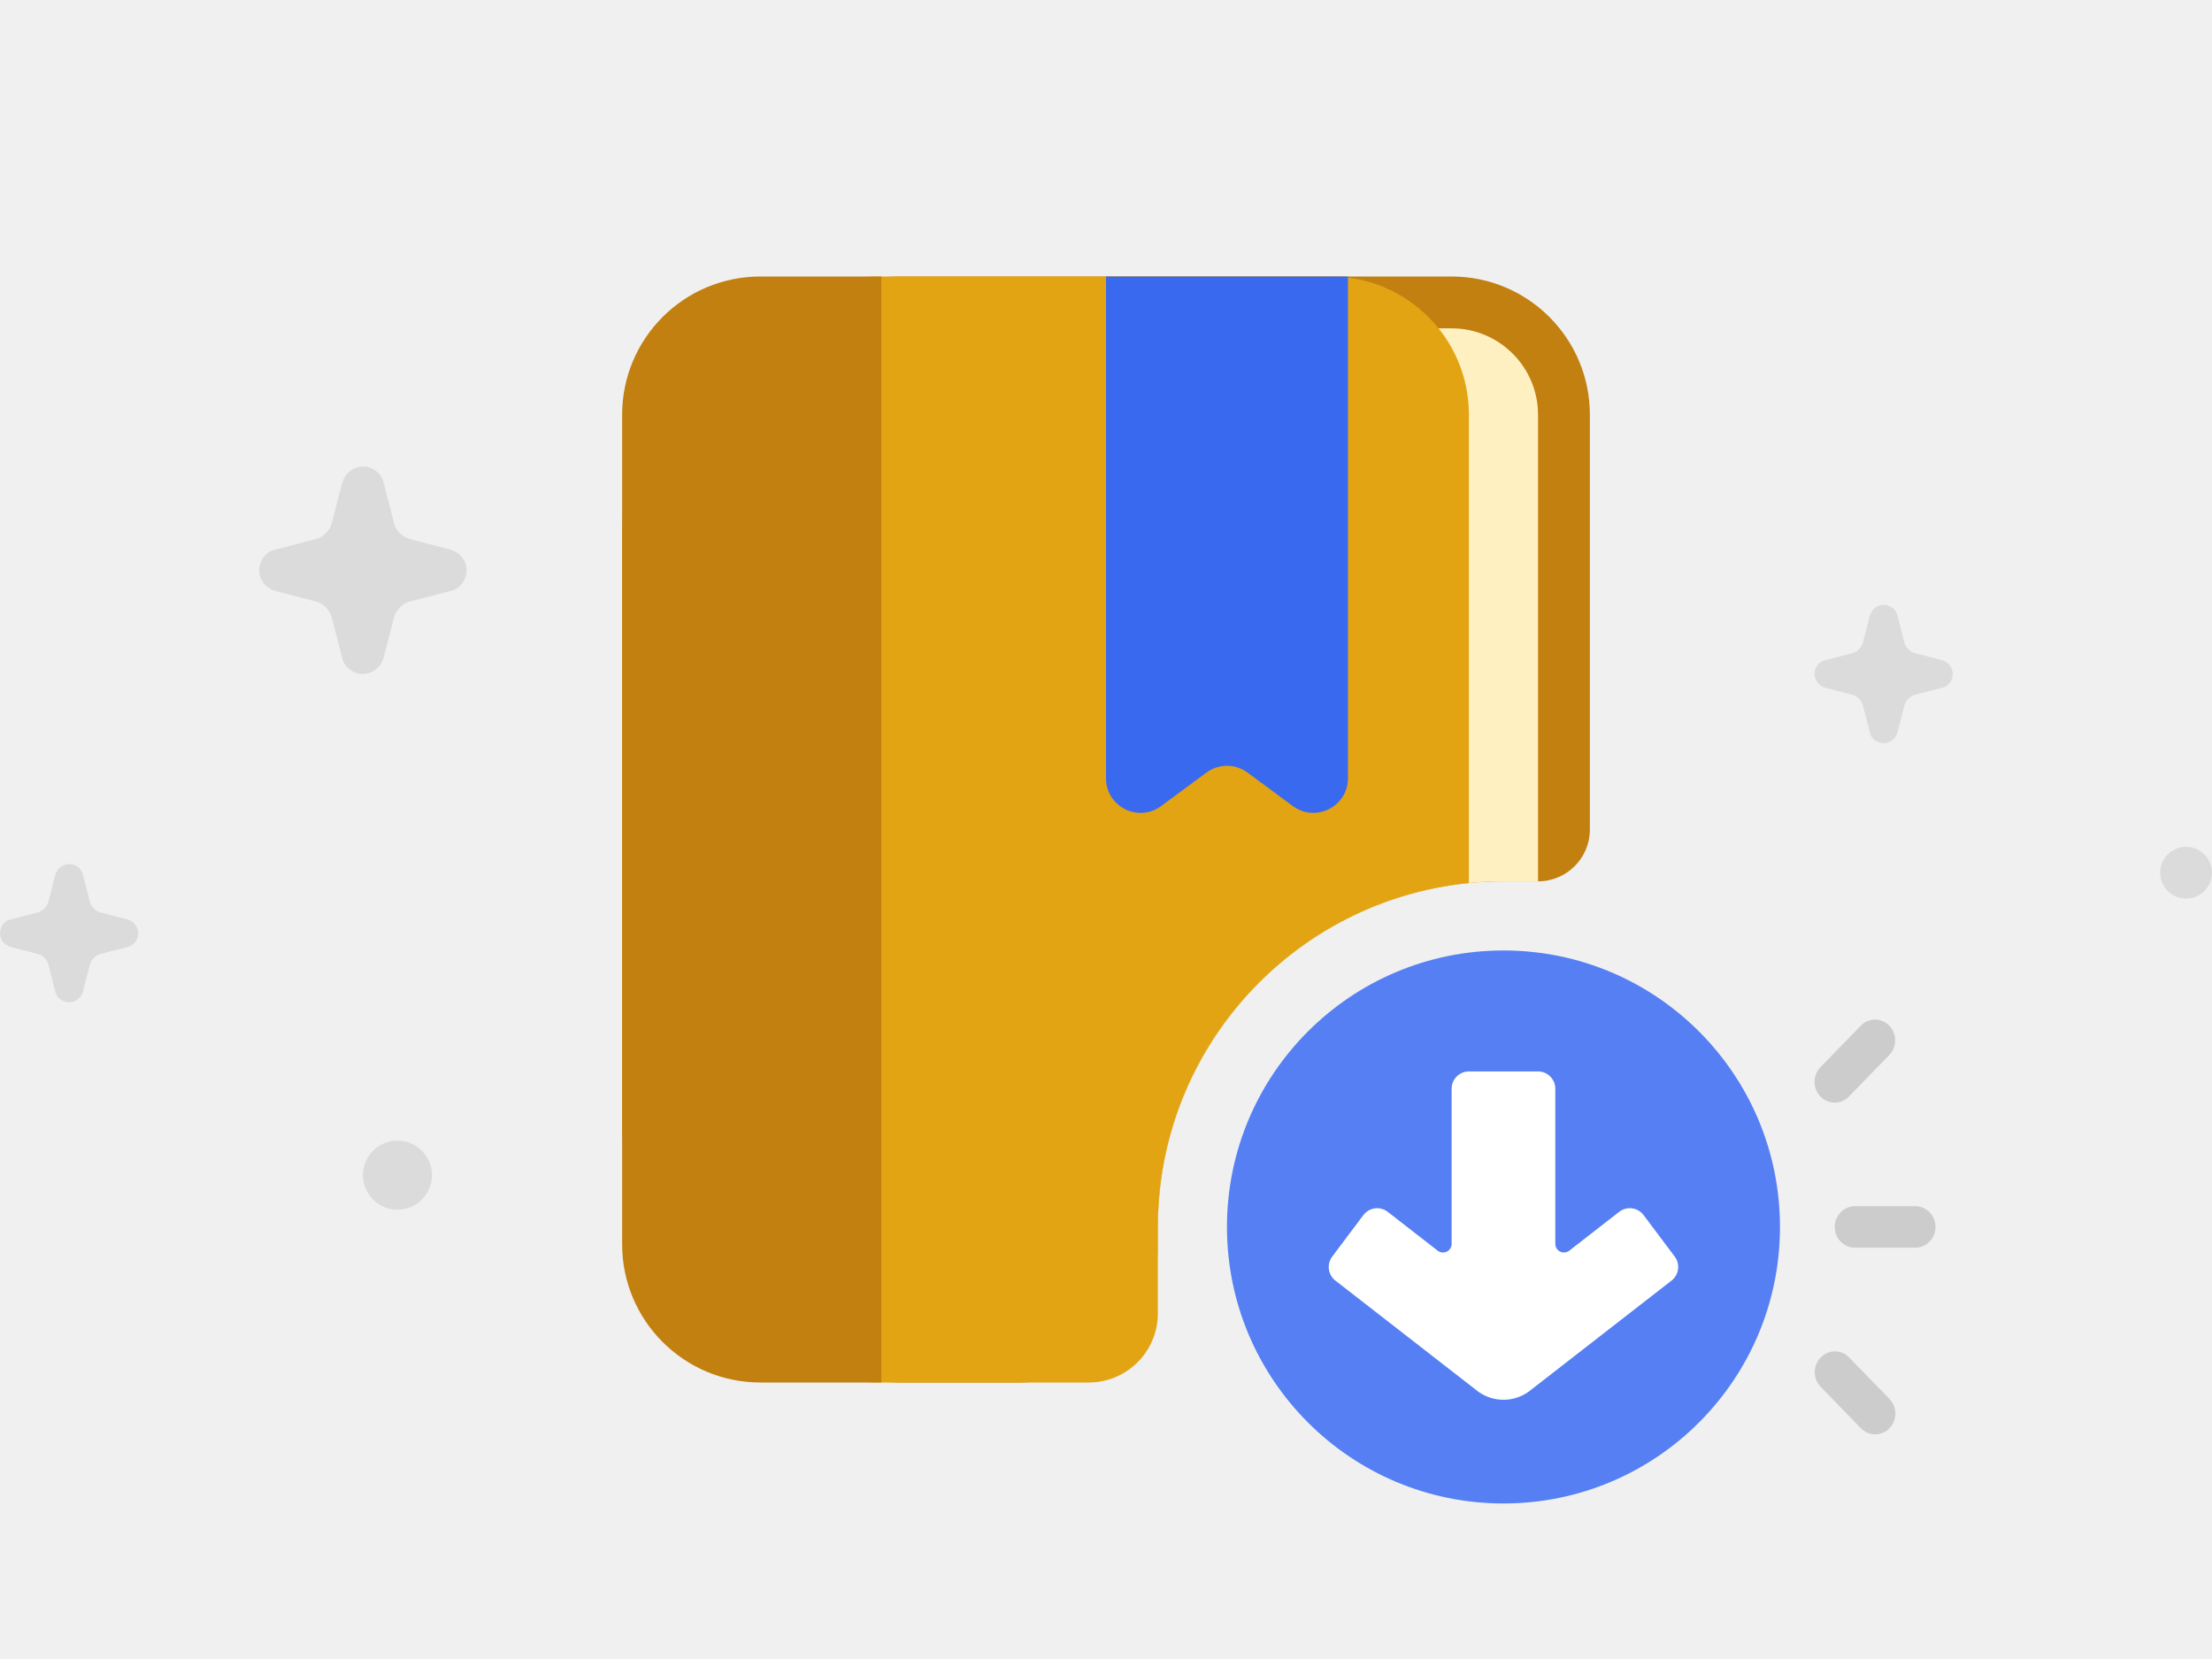
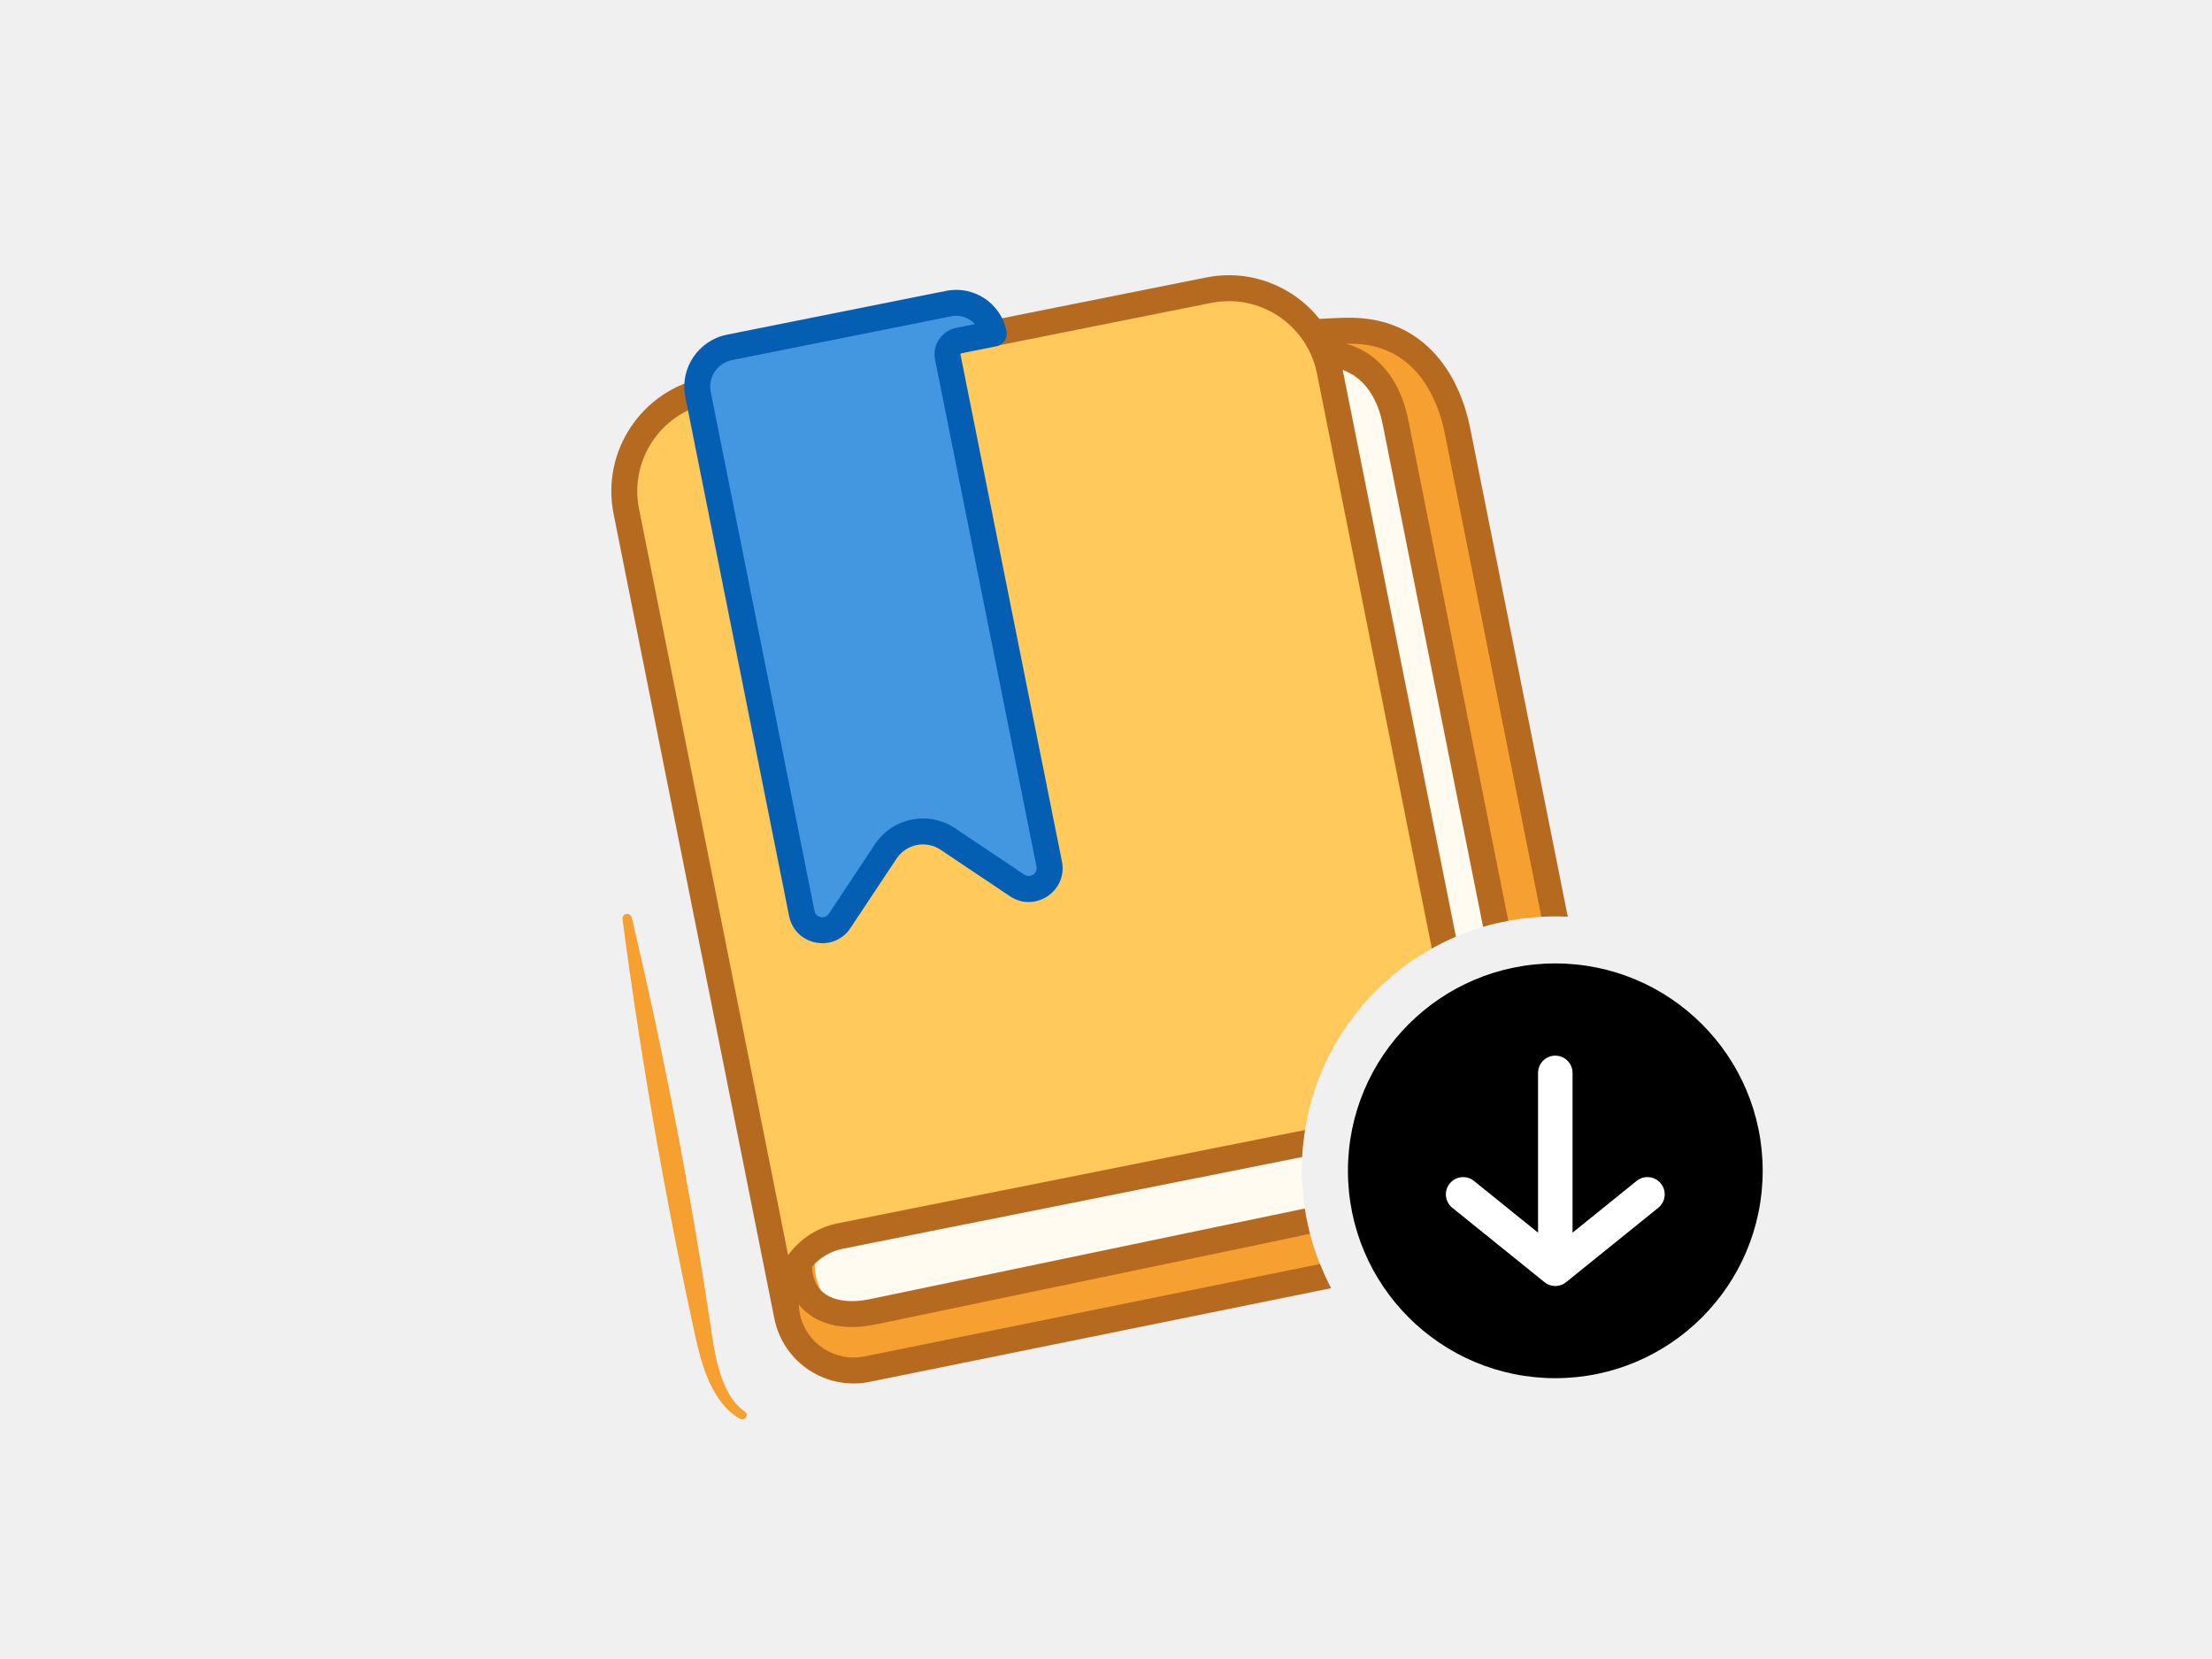
- <svg xmlns="http://www.w3.org/2000/svg" width="128" height="96" fill="none" viewBox="0 0 128 96">
-   <path fill="#888" d="M21 39c.514 0 1.029-.343 1.2-.942l.6-2.315c.085-.428.515-.858.943-.943l2.315-.6c.514-.086.942-.6.942-1.2 0-.514-.343-1.029-.942-1.2l-2.315-.6c-.428-.085-.857-.515-.943-.943l-.6-2.315c-.086-.514-.6-.942-1.2-.942-.514 0-1.029.343-1.2.942l-.6 2.315c-.085.428-.515.857-.943.943l-2.315.6c-.514.086-.942.6-.942 1.2 0 .514.343 1.029.942 1.2l2.315.6c.428.086.857.515.943.943l.6 2.315c.086.514.6.942 1.2.942Zm88 4a.841.841 0 0 0 .8-.629l.4-1.543a.877.877 0 0 1 .628-.628l1.543-.4c.343-.057.629-.4.629-.8a.841.841 0 0 0-.629-.8l-1.543-.4a.877.877 0 0 1-.628-.628l-.4-1.543c-.057-.343-.4-.629-.8-.629a.841.841 0 0 0-.8.629l-.4 1.543a.877.877 0 0 1-.628.628l-1.543.4c-.343.057-.629.4-.629.8 0 .343.229.685.629.8l1.543.4c.285.057.57.343.628.628l.4 1.543c.057.343.4.629.8.629Zm17.5 9c.825 0 1.5-.675 1.5-1.5s-.675-1.5-1.5-1.5-1.5.675-1.5 1.5.675 1.5 1.5 1.5ZM4 58a.841.841 0 0 0 .8-.629l.4-1.543a.875.875 0 0 1 .628-.628l1.543-.4c.343-.057.629-.4.629-.8a.841.841 0 0 0-.629-.8l-1.543-.4a.875.875 0 0 1-.628-.628l-.4-1.543C4.743 50.286 4.4 50 4 50a.841.841 0 0 0-.8.629l-.4 1.543a.875.875 0 0 1-.628.628l-1.543.4c-.343.057-.629.4-.629.8 0 .343.229.685.629.8l1.543.4c.285.057.57.343.628.628l.4 1.543c.057.343.4.629.8.629Zm19 12c1.1 0 2-.9 2-2s-.9-2-2-2-2 .9-2 2 .9 2 2 2Z" opacity=".2" />
-   <path fill="#C18010" d="M59 80a8 8 0 0 0 8-8v-1c0-11.046 8.954-20 20-20h2a3 3 0 0 0 3-3V24a8 8 0 0 0-8-8H52a8 8 0 0 0-8 8v48a8 8 0 0 0 8 8h7Z" />
-   <path fill="#FFF0C2" d="M62 77a5 5 0 0 0 5-5v-1c0-11.046 8.954-20 20-20h2V24a5 5 0 0 0-5-5H50c-5.523 0-10 4.477-10 10v38c0 5.523 4.477 10 10 10h12Z" />
-   <path fill="#E2A412" d="M63 80a4 4 0 0 0 4-4v-5c0-10.37 7.893-18.898 18-19.901V24a8 8 0 0 0-8-8H51c-8.284 0-15 6.716-15 15v34c0 8.284 6.716 15 15 15h12Z" />
-   <path fill="#C18010" d="M51 80V16h-7a8 8 0 0 0-8 8v48a8 8 0 0 0 8 8h7Z" />
-   <path fill="#3969EF" d="M74.811 46.644c1.32.975 3.189.033 3.189-1.608V16H64v29.036c0 1.641 1.868 2.583 3.189 1.608l2.623-1.938a2 2 0 0 1 2.377 0l2.623 1.938Z" />
-   <path fill="#557FF3" d="M87 87c8.837 0 16-7.163 16-16s-7.163-16-16-16-16 7.163-16 16 7.163 16 16 16Z" />
-   <path fill="#fff" d="M85.547 80.534a2.5 2.5 0 0 0 2.906 0l8.272-6.43a1 1 0 0 0 .185-1.39l-1.8-2.4a1 1 0 0 0-1.414-.19l-2.89 2.248a.5.5 0 0 1-.806-.395V63a1 1 0 0 0-1-1h-4a1 1 0 0 0-1 1v8.977a.5.5 0 0 1-.807.395l-2.89-2.247a1 1 0 0 0-1.413.19l-1.8 2.399a1 1 0 0 0 .185 1.39l8.272 6.43Z" />
-   <path fill="#CCC" d="M108.501 59c.298 0 .595.12.823.354.454.468.454 1.23 0 1.698l-2.333 2.4a1.145 1.145 0 0 1-1.65 0 1.226 1.226 0 0 1 0-1.698l2.332-2.4c.228-.234.525-.354.823-.354h.005Zm-1.166 10.798h3.499c.641 0 1.166.54 1.166 1.2 0 .66-.525 1.2-1.166 1.2h-3.499c-.641 0-1.166-.54-1.166-1.2 0-.66.525-1.2 1.166-1.2Zm-1.982 8.754c.227-.234.525-.354.822-.354h.006c.297 0 .595.12.822.354l2.333 2.4c.454.467.454 1.23 0 1.697a1.146 1.146 0 0 1-1.651 0l-2.332-2.4a1.226 1.226 0 0 1 0-1.697Z" />
+ <svg xmlns="http://www.w3.org/2000/svg" width="128" height="96" viewBox="0 0 128 96" fill="none">
+   <path d="M36.242 52.885C36.311 52.873 36.382 52.888 36.441 52.928C36.5 52.968 36.541 53.029 36.557 53.097C36.671 53.581 36.784 54.066 36.896 54.55C37.901 58.912 38.808 63.293 39.614 67.691C40.174 70.746 40.684 73.809 41.143 76.882C41.337 78.218 41.555 79.551 42.19 80.665C42.422 81.064 42.717 81.421 43.09 81.674C43.144 81.71 43.183 81.765 43.199 81.828C43.214 81.892 43.204 81.958 43.171 82.014C43.138 82.069 43.084 82.109 43.021 82.126C42.958 82.142 42.891 82.134 42.834 82.104C42.351 81.847 41.955 81.453 41.645 81.022C40.799 79.816 40.465 78.396 40.175 77.059C39.514 74.024 38.903 70.979 38.343 67.924C37.536 63.526 36.829 59.109 36.221 54.674C36.153 54.181 36.087 53.688 36.022 53.195C36.013 53.125 36.029 53.054 36.07 52.996C36.111 52.938 36.173 52.898 36.242 52.885Z" fill="#F5A031" />
+   <path d="M75.608 70.54C75.86 71.821 76.278 73.041 76.839 74.179L50.864 79.435C50.859 79.436 50.513 79.505 50.333 79.541C48.205 79.966 46.136 78.586 45.711 76.458C45.381 74.802 46.145 73.179 47.508 72.342C47.309 72.898 47.255 73.513 47.379 74.135C47.743 75.963 50.024 76.019 51.852 75.653L75.608 70.54Z" fill="#F5A031" />
+   <path d="M76.546 19.389C81.021 18.6 83.31 21.462 83.852 24.183L89.67 53.033C88.659 53.055 87.674 53.18 86.723 53.397L80.767 24.104C80.41 22.322 78.751 20.552 77.084 20.389L76.827 20.195L76.802 20.108L76.546 19.389Z" fill="#F5A031" />
+   <path d="M75.429 66.015C75.366 66.567 75.334 67.127 75.334 67.695C75.334 68.974 75.498 70.214 75.805 71.397L52.331 76.086C52.322 76.09 51.336 76.44 51.182 76.471C49.353 76.837 47.573 75.651 47.209 73.823C47.085 73.201 47.139 72.586 47.338 72.03C47.722 71.793 48.848 71.325 49.317 71.233C49.499 71.197 50.797 70.935 51.298 70.837L75.429 66.015Z" fill="#FFFBF0" />
+   <path d="M77.683 21.41C79.263 22.02 80.506 23.4 80.863 25.183L86.509 53.447C85.724 53.638 84.964 53.894 84.234 54.206L77.683 21.41Z" fill="#FFFBF0" />
+   <path d="M69.942 16.794C73.148 16.155 76.265 18.221 76.929 21.416C76.933 21.431 76.936 21.447 76.939 21.462L76.986 21.704L83.543 54.523C79.112 56.699 75.939 61.045 75.411 66.174L50.603 71.131C50.101 71.229 48.804 71.49 48.622 71.527C48.153 71.619 47.721 71.793 47.336 72.03C45.973 72.867 45.209 74.49 45.539 76.147L36.239 29.592C35.596 26.37 37.688 23.238 40.907 22.595L69.942 16.794Z" fill="#FFC95C" />
+   <path d="M69.797 16.057C72.341 15.548 74.835 16.555 76.349 18.452C76.508 18.444 76.697 18.435 76.89 18.425C77.109 18.414 77.332 18.403 77.509 18.395C77.597 18.392 77.678 18.389 77.743 18.388C77.767 18.387 77.823 18.386 77.882 18.389C80.23 18.326 81.919 19.223 83.075 20.52C84.213 21.796 84.803 23.419 85.076 24.79L90.721 53.045C90.482 53.034 90.242 53.028 90.001 53.028C89.73 53.028 89.46 53.035 89.192 53.05L83.605 25.084L83.605 25.083C83.363 23.868 82.855 22.527 81.955 21.518C81.079 20.536 79.802 19.83 77.894 19.889C77.891 19.889 77.888 19.888 77.885 19.888C80.047 20.484 81.064 22.403 81.436 24.044L81.475 24.226L87.279 53.28C86.783 53.373 86.296 53.491 85.82 53.632L80.004 24.52C79.734 23.175 79.043 21.889 77.695 21.405L84.247 54.2C83.769 54.404 83.304 54.632 82.854 54.884L76.206 21.606L76.178 21.475C75.557 18.735 72.861 16.974 70.091 17.528L41.056 23.329L41.057 23.329C38.242 23.892 36.414 26.63 36.977 29.443L36.977 29.443L45.606 72.633C46.273 71.711 47.276 71.029 48.479 70.788L75.515 65.388C75.434 65.9 75.38 66.421 75.353 66.95L48.773 72.259C48.049 72.404 47.433 72.784 46.986 73.305C46.989 73.323 46.991 73.341 46.992 73.359C47.058 74.295 47.478 74.774 48.01 75.031C48.595 75.314 49.404 75.361 50.22 75.198C50.298 75.182 50.413 75.159 50.508 75.14C50.555 75.131 50.598 75.123 50.628 75.116C50.644 75.113 50.656 75.111 50.665 75.109C50.669 75.108 50.672 75.108 50.674 75.107C50.675 75.107 50.676 75.106 50.677 75.106H50.678L75.504 69.932C75.581 70.431 75.682 70.921 75.807 71.402L50.969 76.578L50.969 76.578C50.968 76.578 50.967 76.578 50.966 76.579C50.964 76.579 50.96 76.58 50.956 76.581C50.948 76.582 50.935 76.585 50.92 76.588C50.89 76.594 50.847 76.602 50.8 76.612C50.705 76.63 50.592 76.653 50.516 76.668L50.515 76.668C49.503 76.871 48.334 76.853 47.358 76.382C46.913 76.167 46.525 75.865 46.218 75.475C46.224 75.648 46.244 75.823 46.279 75.999C46.281 76.01 46.283 76.022 46.285 76.034C46.644 77.735 48.306 78.834 50.017 78.492C50.106 78.475 50.239 78.448 50.349 78.426C50.403 78.415 50.453 78.405 50.488 78.398C50.506 78.394 50.52 78.391 50.53 78.389C50.535 78.388 50.539 78.388 50.541 78.387C50.543 78.387 50.544 78.386 50.544 78.386H50.545L76.38 73.144C76.572 73.623 76.788 74.09 77.028 74.542L50.843 79.856L50.843 79.856H50.841C50.841 79.857 50.84 79.857 50.839 79.857C50.836 79.858 50.832 79.858 50.827 79.859C50.817 79.861 50.803 79.865 50.785 79.868C50.749 79.875 50.7 79.885 50.645 79.896L50.31 79.964C47.778 80.469 45.315 78.828 44.807 76.297L44.807 76.297C44.798 76.255 44.791 76.213 44.783 76.172L35.506 29.737L35.506 29.737C34.781 26.11 37.137 22.584 40.762 21.858L40.763 21.858L69.797 16.057L69.797 16.057Z" fill="#B66A1F" />
+   <path d="M57.506 19.303C57.266 18.102 56.1 17.326 54.899 17.566L51.978 18.15L49.728 18.6L42.216 20.101C40.958 20.352 40.142 21.575 40.394 22.833L46.397 52.856C46.608 53.913 47.993 54.184 48.588 53.287L51.258 49.266C52.05 48.074 53.658 47.753 54.846 48.548L58.856 51.235C59.751 51.836 60.925 51.052 60.714 49.995C60.714 49.995 55.86 25.742 54.844 20.662C54.757 20.223 55.041 19.796 55.48 19.708L57.506 19.303Z" fill="#4397E0" />
+   <path d="M54.751 16.831C56.357 16.51 57.919 17.549 58.24 19.157C58.321 19.563 58.058 19.957 57.652 20.039L55.627 20.444L55.615 20.448C55.59 20.459 55.573 20.486 55.579 20.517C56.087 23.058 57.554 30.39 58.895 37.087C59.565 40.436 60.204 43.627 60.675 45.98C60.91 47.156 61.104 48.123 61.238 48.796C61.306 49.133 61.358 49.396 61.394 49.575C61.412 49.664 61.426 49.733 61.435 49.779C61.439 49.802 61.443 49.819 61.445 49.831C61.447 49.837 61.447 49.841 61.448 49.844C61.448 49.846 61.448 49.847 61.449 49.847C61.449 49.848 61.449 49.848 61.449 49.848C61.449 49.848 61.449 49.848 60.726 49.993L61.449 49.848L61.449 49.849C61.791 51.561 59.889 52.831 58.438 51.859L54.428 49.172C53.585 48.608 52.444 48.835 51.882 49.681L49.212 53.701L49.213 53.702C48.248 55.156 46.003 54.717 45.661 53.004L39.658 22.98C39.325 21.316 40.404 19.698 42.068 19.366L54.751 16.831L54.751 16.831ZM56.42 18.756C56.086 18.386 55.571 18.197 55.045 18.302L55.045 18.301L49.875 19.336L42.362 20.836L42.362 20.836C41.51 21.007 40.958 21.835 41.128 22.686L47.132 52.709C47.212 53.109 47.737 53.213 47.962 52.873L47.963 52.873L50.632 48.851C51.654 47.313 53.729 46.899 55.262 47.926L59.273 50.612L59.274 50.613C59.612 50.84 60.058 50.544 59.978 50.143L59.978 50.142C59.978 50.141 59.977 50.14 59.977 50.139C59.976 50.136 59.976 50.131 59.974 50.125C59.972 50.114 59.969 50.096 59.964 50.073C59.955 50.027 59.941 49.959 59.923 49.869C59.888 49.69 59.835 49.427 59.767 49.091C59.633 48.418 59.439 47.45 59.203 46.274C58.733 43.921 58.094 40.73 57.424 37.381C56.083 30.683 54.616 23.35 54.108 20.81L54.107 20.809C53.945 19.992 54.453 19.193 55.255 18.991L55.333 18.973L56.42 18.756Z" fill="#045EB2" />
+   <path d="M90 79.75C96.627 79.75 102 74.377 102 67.75C102 61.123 96.627 55.75 90 55.75C83.373 55.75 78 61.123 78 67.75C78 74.377 83.373 79.75 90 79.75Z" fill="black" />
+   <path d="M89.999 61.086C90.55 61.086 90.997 61.533 90.997 62.084V71.329L94.705 68.336C95.134 67.99 95.763 68.057 96.109 68.486C96.455 68.915 96.388 69.543 95.959 69.889L90.64 74.182C90.597 74.218 90.551 74.25 90.504 74.278C90.499 74.28 90.495 74.283 90.49 74.285C90.481 74.291 90.471 74.296 90.461 74.302C90.455 74.304 90.45 74.307 90.444 74.31C90.436 74.314 90.428 74.318 90.42 74.322C90.412 74.325 90.404 74.329 90.395 74.333C90.389 74.335 90.383 74.338 90.377 74.341C90.367 74.345 90.356 74.349 90.346 74.353C90.342 74.354 90.338 74.356 90.333 74.357C90.306 74.367 90.279 74.375 90.252 74.382C90.249 74.383 90.245 74.384 90.242 74.385C90.23 74.388 90.219 74.391 90.207 74.393C90.203 74.394 90.198 74.395 90.194 74.396C90.181 74.398 90.168 74.401 90.155 74.403C90.154 74.403 90.152 74.403 90.15 74.403C90.139 74.405 90.127 74.407 90.115 74.408C90.108 74.409 90.101 74.409 90.094 74.41C90.087 74.411 90.079 74.412 90.072 74.412C90.063 74.413 90.054 74.413 90.046 74.414C90.039 74.414 90.032 74.414 90.025 74.414C90.016 74.415 90.007 74.415 89.999 74.415C89.99 74.415 89.981 74.415 89.972 74.414C89.966 74.414 89.959 74.414 89.953 74.414C89.944 74.413 89.935 74.413 89.926 74.412C89.918 74.412 89.911 74.411 89.904 74.41C89.897 74.409 89.889 74.409 89.882 74.408C89.871 74.407 89.86 74.405 89.849 74.403C89.846 74.403 89.844 74.403 89.841 74.402C89.813 74.398 89.784 74.392 89.755 74.385C89.752 74.384 89.749 74.383 89.746 74.382C89.733 74.379 89.72 74.375 89.707 74.371C89.705 74.371 89.704 74.37 89.703 74.37C89.689 74.366 89.676 74.361 89.663 74.357C89.66 74.356 89.656 74.354 89.653 74.353C89.643 74.349 89.632 74.346 89.622 74.341C89.615 74.338 89.608 74.335 89.6 74.332C89.593 74.329 89.585 74.325 89.578 74.322C89.568 74.317 89.558 74.312 89.547 74.307C89.545 74.306 89.542 74.304 89.54 74.303C89.528 74.297 89.516 74.29 89.504 74.284C89.501 74.282 89.498 74.28 89.494 74.278C89.446 74.25 89.401 74.218 89.357 74.181L84.039 69.889C83.61 69.543 83.543 68.915 83.889 68.486C84.235 68.057 84.864 67.99 85.293 68.336L89.001 71.329V62.084C89.001 61.533 89.448 61.086 89.999 61.086Z" fill="white" />
</svg>
